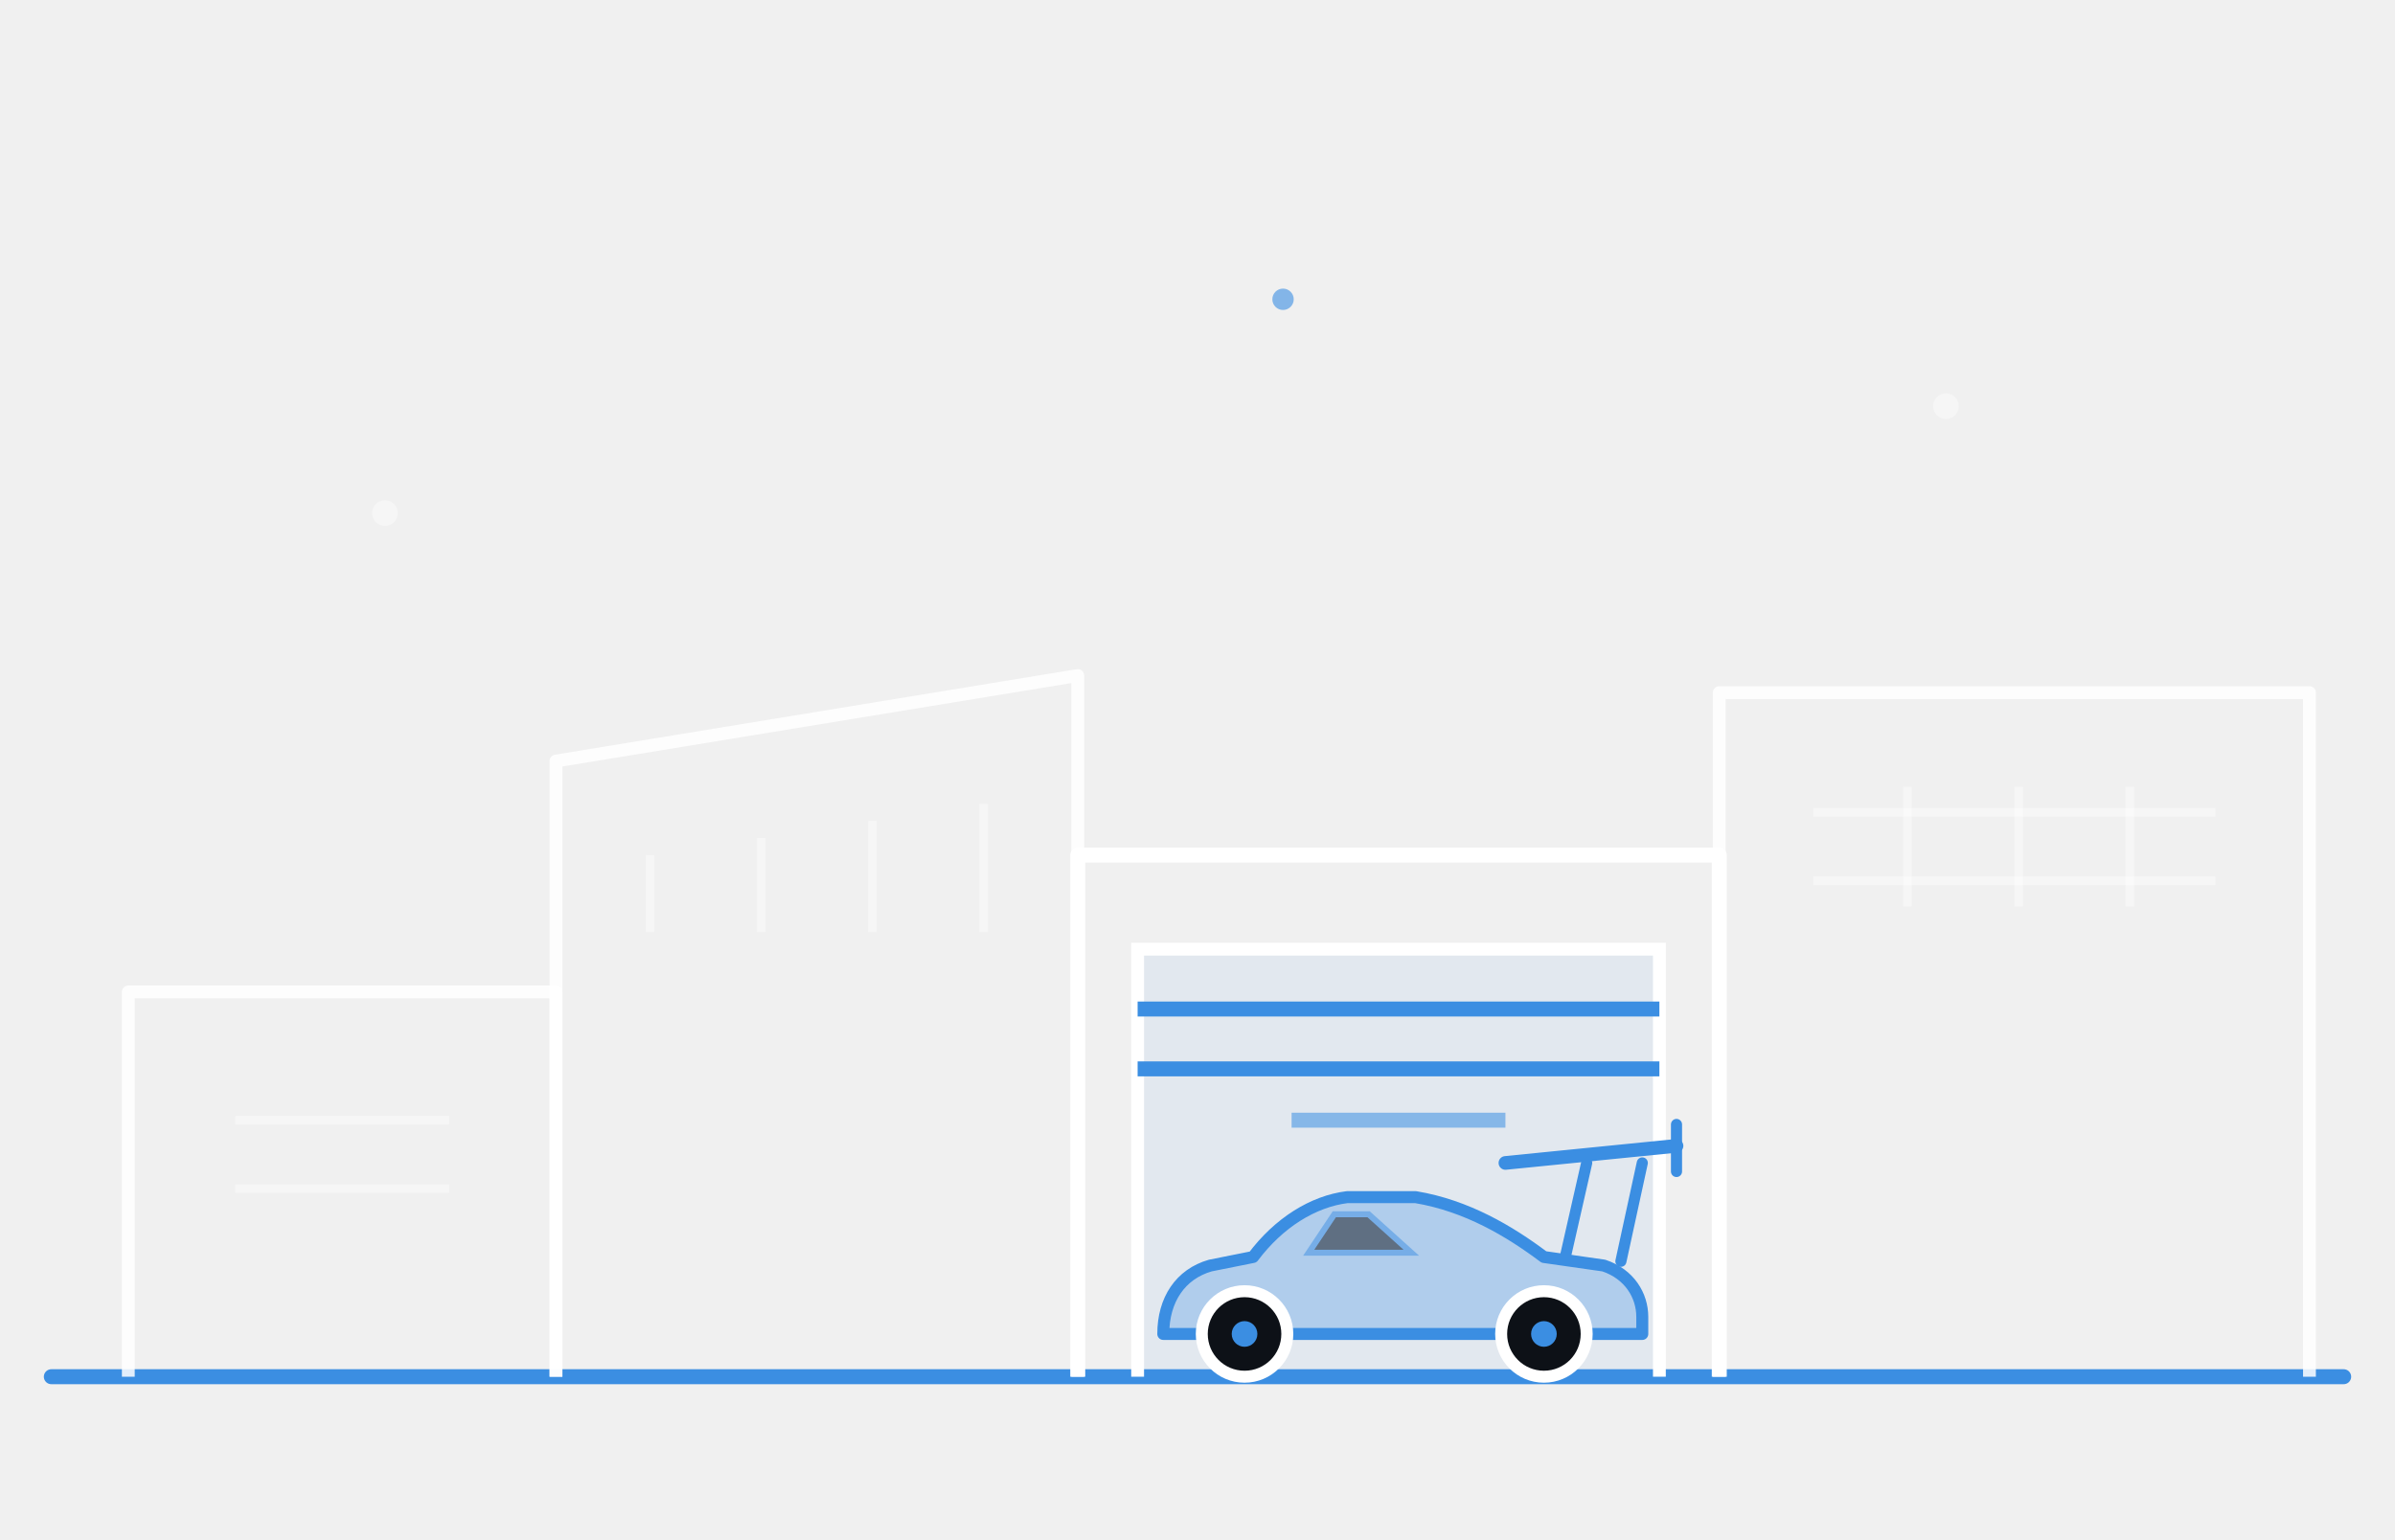
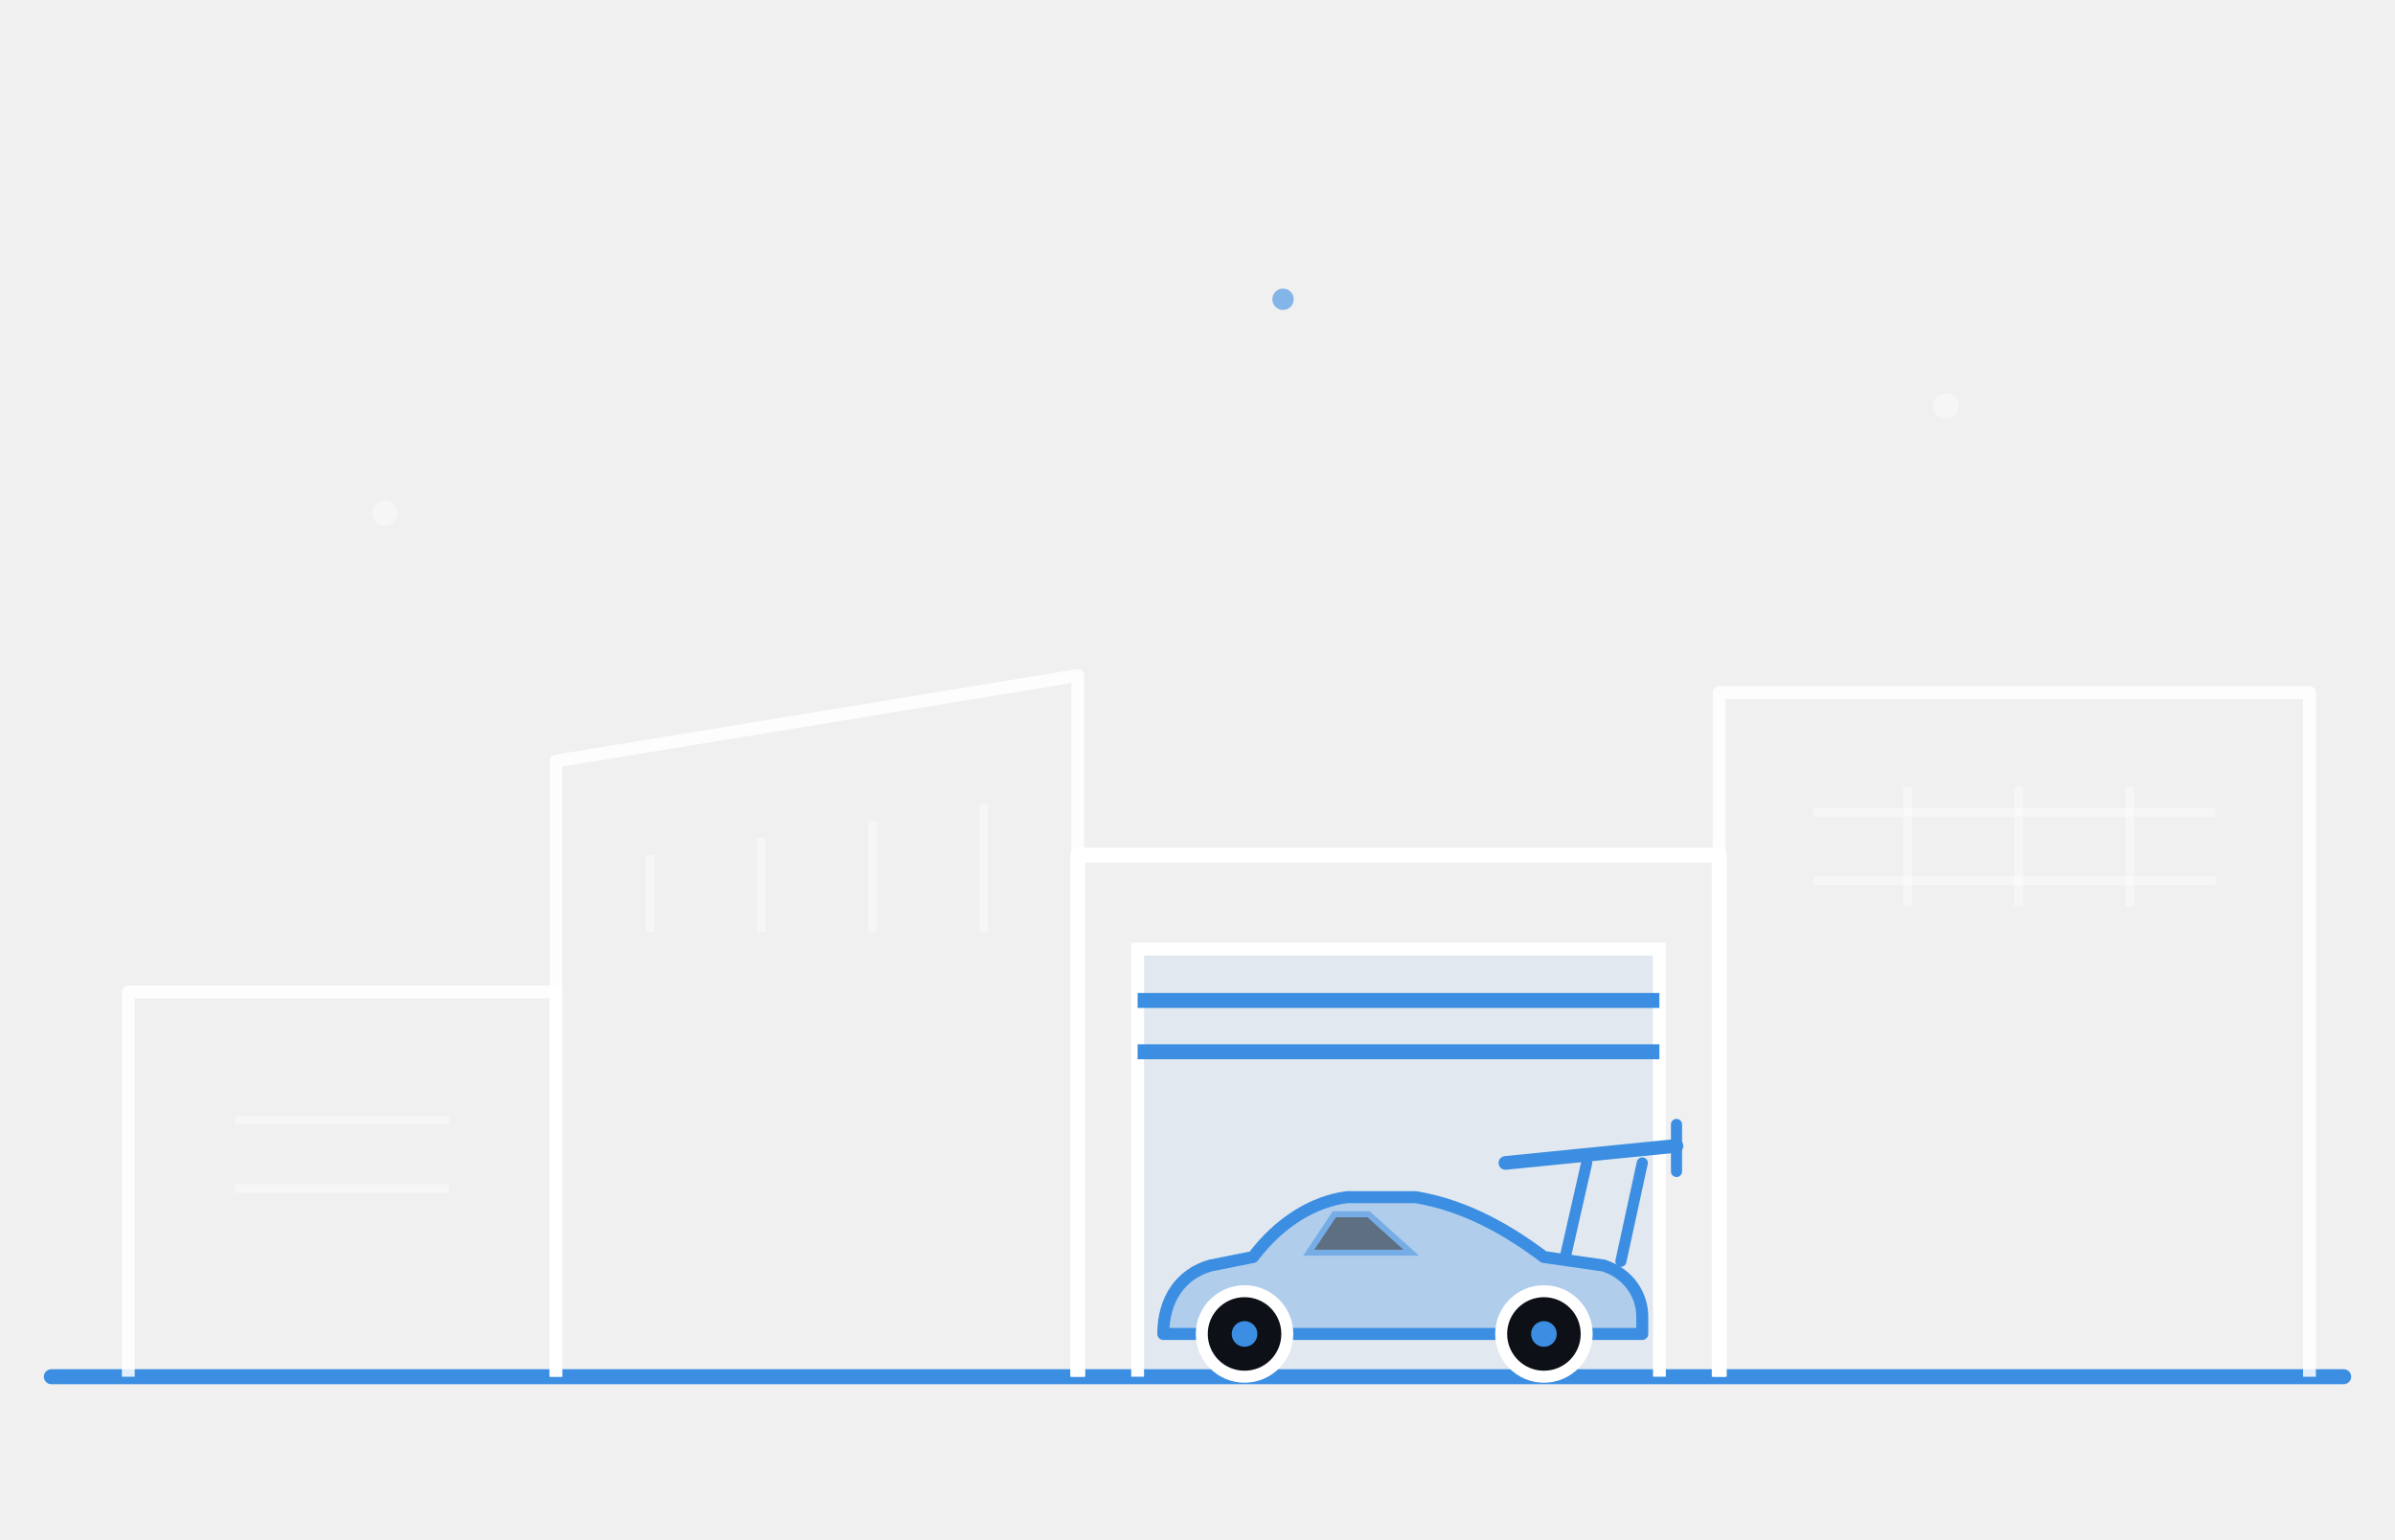
<svg xmlns="http://www.w3.org/2000/svg" viewBox="0 0 560 360" fill="none">
  <circle cx="90" cy="120" r="3" fill="#FFFFFF" opacity=".4" />
  <circle cx="455" cy="95" r="3" fill="#FFFFFF" opacity=".4" />
  <circle cx="300" cy="70" r="2.5" fill="#3B8EE2" opacity=".6" />
  <path d="M12 322 H548" stroke="#3B8EE2" stroke-width="3.5" stroke-linecap="round" />
  <path d="M30 322 V232 H130 V322" stroke="#FFFFFF" stroke-width="3" stroke-linejoin="round" opacity=".85" />
  <path d="M130 322 V178 L252 158 V322" stroke="#FFFFFF" stroke-width="3" stroke-linejoin="round" opacity=".85" />
  <path d="M252 322 V200 H402 V322" stroke="#FFFFFF" stroke-width="3.5" stroke-linejoin="round" />
  <path d="M402 322 V162 H540 V322" stroke="#FFFFFF" stroke-width="3" stroke-linejoin="round" opacity=".85" />
  <path d="M55 262 H105 M55 278 H105" stroke="#FFFFFF" stroke-width="2" opacity=".4" />
  <path d="M152 200 V218 M178 196 V218 M204 192 V218 M230 188 V218" stroke="#FFFFFF" stroke-width="2" opacity=".4" />
  <path d="M424 190 H518 M424 206 H518" stroke="#FFFFFF" stroke-width="2" opacity=".4" />
  <path d="M446 184 V212 M472 184 V212 M498 184 V212" stroke="#FFFFFF" stroke-width="2" opacity=".4" />
  <rect x="266" y="222" width="122" height="100" fill="#3B8EE2" opacity=".08" />
  <path d="M266 322 V222 H388 V322" stroke="#FFFFFF" stroke-width="3" />
-   <path d="M266 236 H388 M266 250 H388" stroke="#3B8EE2" stroke-width="3.5" />
-   <path d="M302 262 h50" stroke="#3B8EE2" stroke-width="3.5" opacity=".55" />
+   <path d="M266 234 H388 M266 246 H388" stroke="#3B8EE2" stroke-width="3.5" />
  <path d="M272 312 C272 304 276 298 283 296 L293 294 C299 286 307 281 315 280 L331 280 C343 282 353 288 361 294 L375 296 C381 298 384 303 384 308 L384 312 Z" fill="#3B8EE2" fill-opacity=".3" stroke="#3B8EE2" stroke-width="2.8" stroke-linejoin="round" />
  <path d="M366 294 L371 272 M379 295 L384 272" stroke="#3B8EE2" stroke-width="2.6" stroke-linecap="round" />
  <path d="M352 272 L392 268" stroke="#3B8EE2" stroke-width="3.2" stroke-linecap="round" />
  <path d="M392 263 V274" stroke="#3B8EE2" stroke-width="2.6" stroke-linecap="round" />
  <path d="M312 284 L320 284 L330 293 L306 293 Z" fill="#0D1117" opacity=".5" stroke="#3B8EE2" stroke-width="1.4" />
  <circle cx="291" cy="312" r="10" fill="#0D1117" stroke="#FFFFFF" stroke-width="2.8" />
  <circle cx="361" cy="312" r="10" fill="#0D1117" stroke="#FFFFFF" stroke-width="2.8" />
  <circle cx="291" cy="312" r="3" fill="#3B8EE2" />
  <circle cx="361" cy="312" r="3" fill="#3B8EE2" />
</svg>
